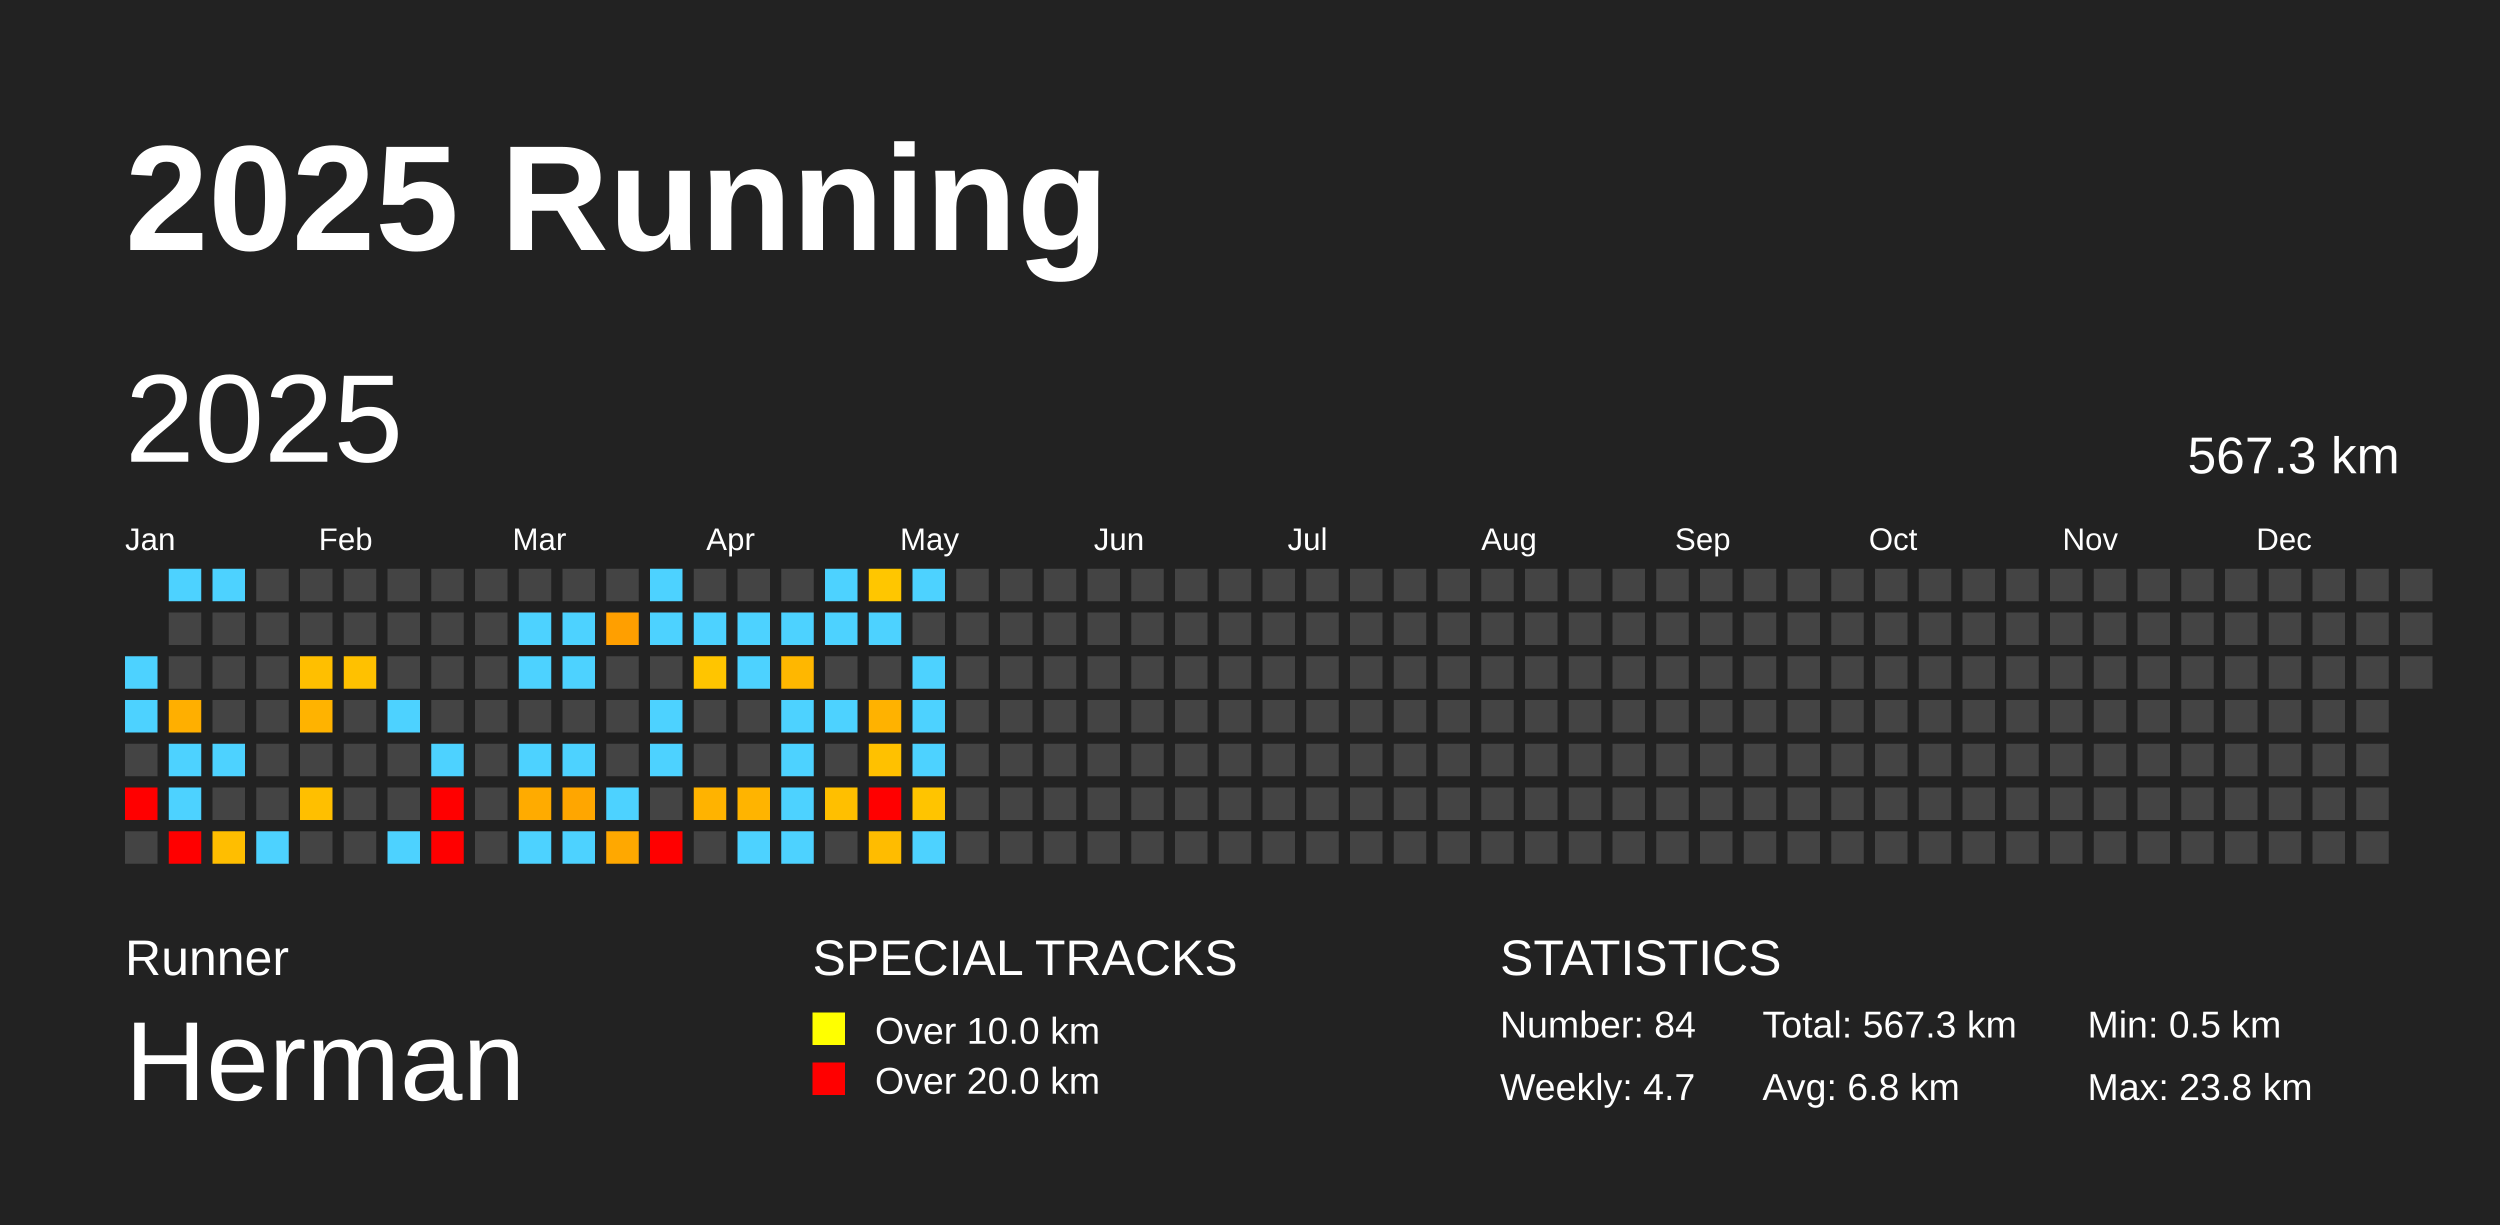
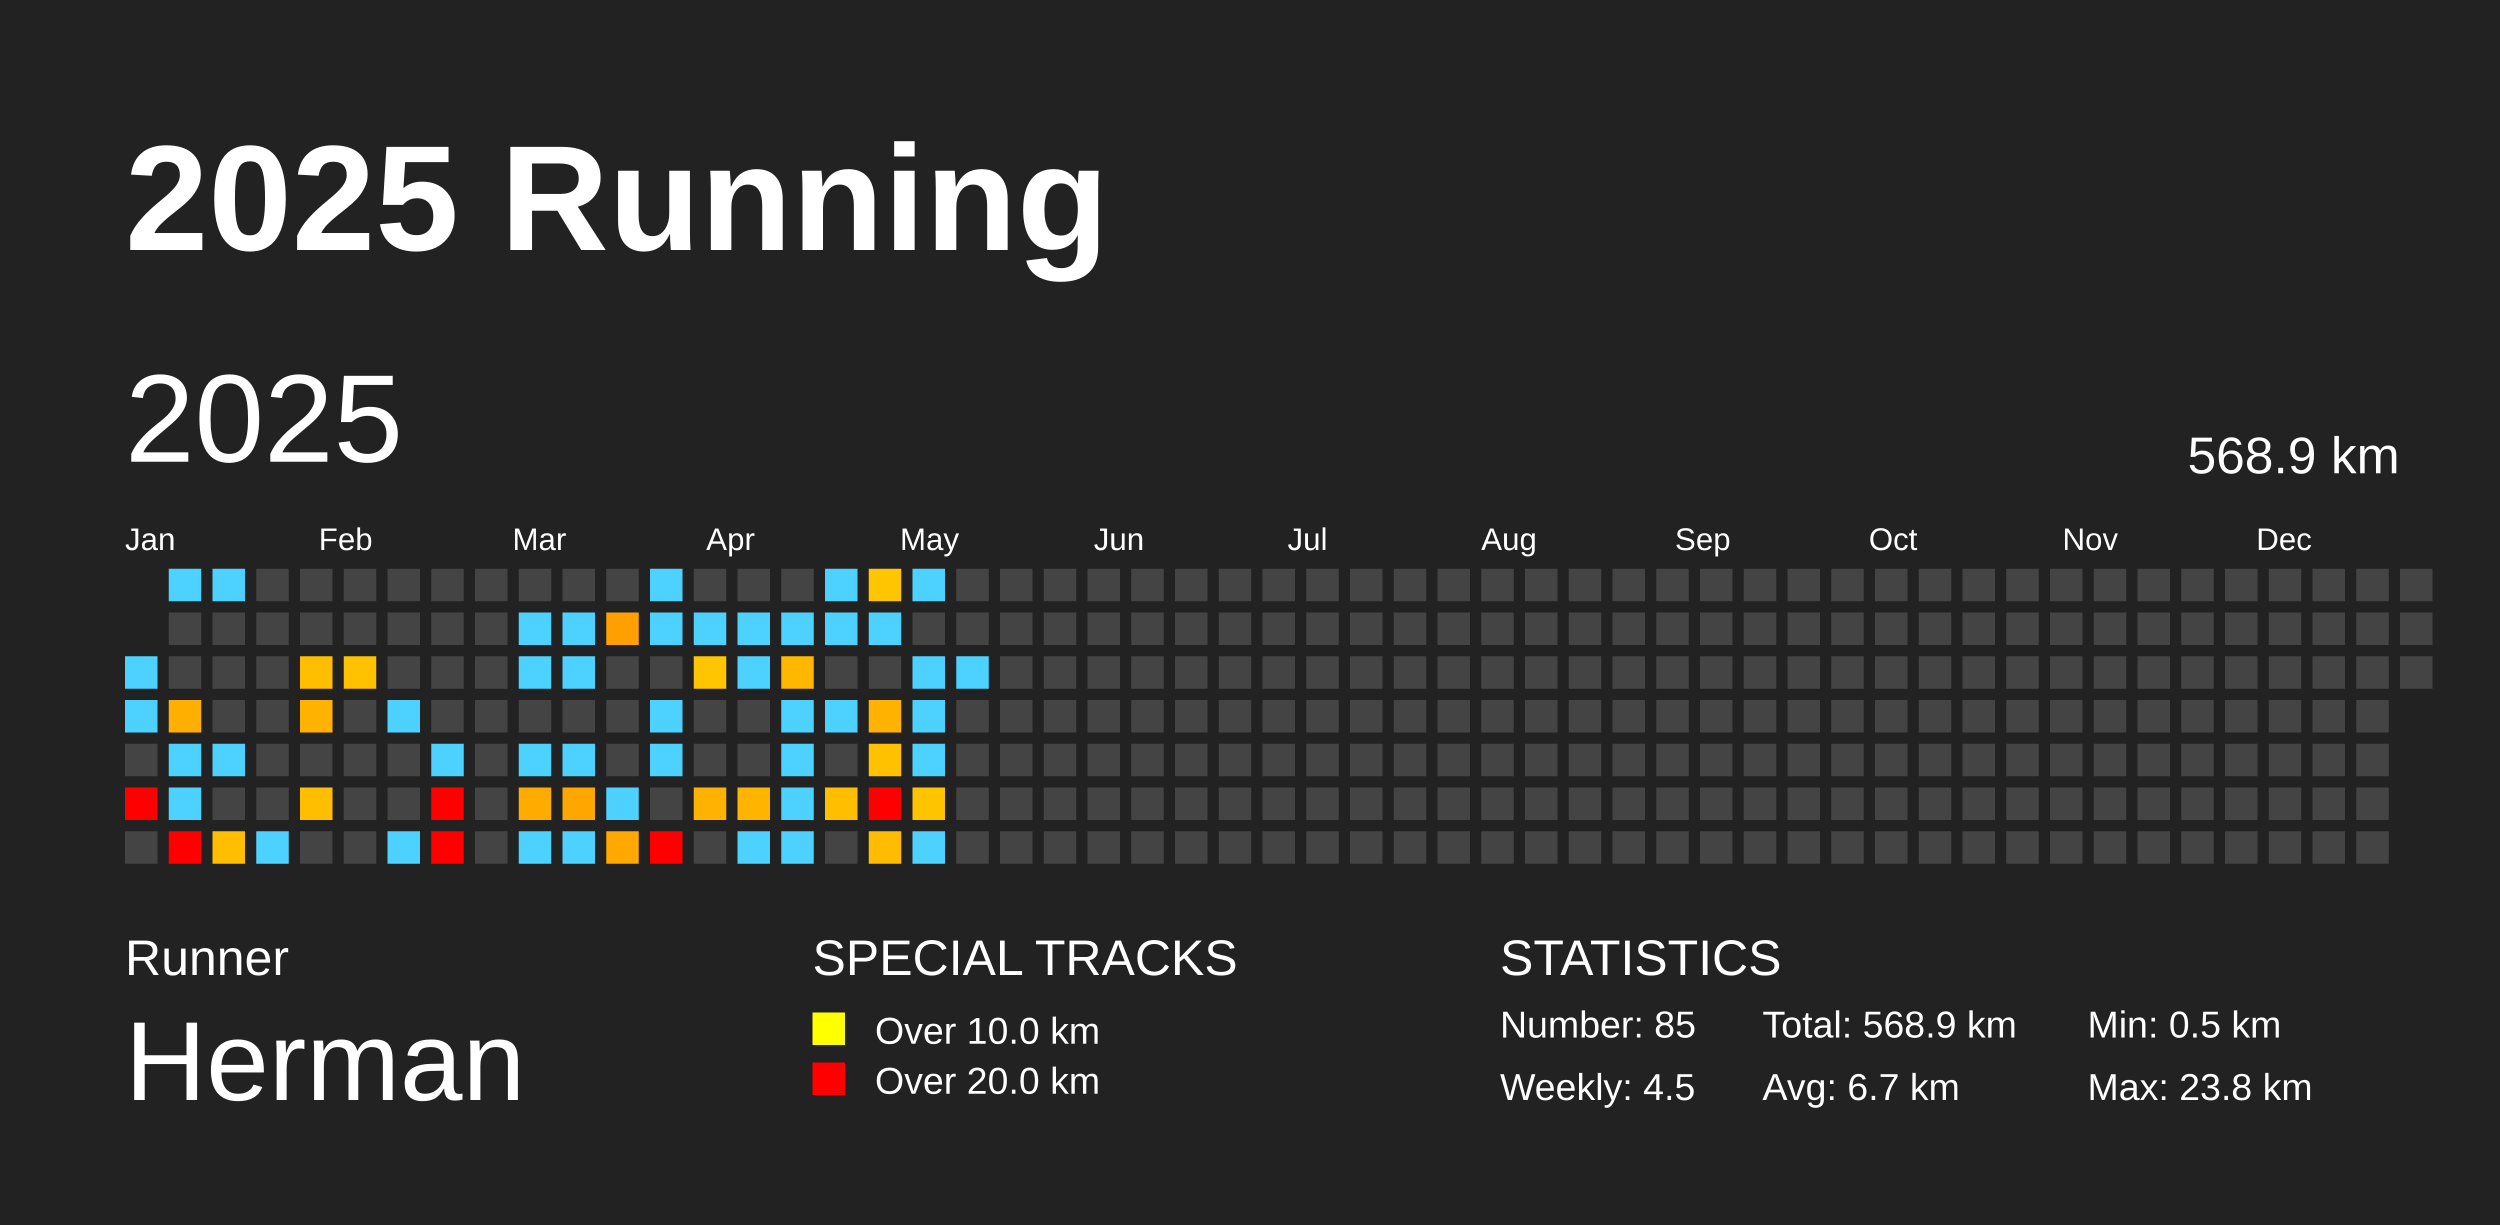
<svg xmlns="http://www.w3.org/2000/svg" baseProfile="full" height="98mm" version="1.1" viewBox="0,0,200,98" width="200mm">
  <defs />
  <rect fill="#222222" height="98" width="200" x="0" y="0" />
  <text fill="#FFFFFF" style="font-size:12px; font-family:Arial; font-weight:bold;" x="10" y="20">2025 Running</text>
  <text fill="#FFFFFF" style="font-size:4px; font-family:Arial" x="10" y="78">Runner</text>
  <text fill="#FFFFFF" style="font-size:9px; font-family:Arial" x="10" y="88">Herman</text>
  <text fill="#FFFFFF" style="font-size:4px; font-family:Arial" x="65" y="78">SPECIAL TRACKS</text>
  <rect fill="yellow" height="2.6" width="2.6" x="65" y="81" />
  <text fill="#FFFFFF" style="font-size:3px; font-family:Arial" x="70" y="83.5">Over 10.0 km</text>
  <rect fill="red" height="2.6" width="2.6" x="65" y="85" />
  <text fill="#FFFFFF" style="font-size:3px; font-family:Arial" x="70" y="87.5">Over 20.0 km</text>
  <text fill="#FFFFFF" style="font-size:4px; font-family:Arial" x="120" y="78">STATISTICS</text>
-   <text fill="#FFFFFF" style="font-size:3px; font-family:Arial" x="120" y="83">Number: 84</text>
-   <text fill="#FFFFFF" style="font-size:3px; font-family:Arial" x="120" y="88">Weekly: 4.7</text>
-   <text fill="#FFFFFF" style="font-size:3px; font-family:Arial" x="141" y="83">Total: 567.3 km</text>
-   <text fill="#FFFFFF" style="font-size:3px; font-family:Arial" x="141" y="88">Avg: 6.8 km</text>
+   <text fill="#FFFFFF" style="font-size:3px; font-family:Arial" x="120" y="83">Number: 85</text>
+   <text fill="#FFFFFF" style="font-size:3px; font-family:Arial" x="120" y="88">Weekly: 4.5</text>
+   <text fill="#FFFFFF" style="font-size:3px; font-family:Arial" x="141" y="83">Total: 568.9 km</text>
+   <text fill="#FFFFFF" style="font-size:3px; font-family:Arial" x="141" y="88">Avg: 6.7 km</text>
  <text fill="#FFFFFF" style="font-size:3px; font-family:Arial" x="167" y="83">Min: 0.5 km</text>
  <text fill="#FFFFFF" style="font-size:3px; font-family:Arial" x="167" y="88">Max: 23.8 km</text>
  <text dominant-baseline="hanging" fill="#FFFFFF" style="font-size:10.0px; font-family:Arial;" x="10" y="30">2025</text>
-   <text dominant-baseline="hanging" fill="#FFFFFF" style="font-size:4.125px; font-family:Arial;" x="175" y="35">567.3 km</text>
+   <text dominant-baseline="hanging" fill="#FFFFFF" style="font-size:4.125px; font-family:Arial;" x="175" y="35">568.9 km</text>
  <text fill="#FFFFFF" style="font-size:2.5px; font-family:Arial" x="10.0" y="44">Jan</text>
  <text fill="#FFFFFF" style="font-size:2.5px; font-family:Arial" x="25.5" y="44">Feb</text>
  <text fill="#FFFFFF" style="font-size:2.5px; font-family:Arial" x="41.0" y="44">Mar</text>
  <text fill="#FFFFFF" style="font-size:2.5px; font-family:Arial" x="56.5" y="44">Apr</text>
  <text fill="#FFFFFF" style="font-size:2.5px; font-family:Arial" x="72.0" y="44">May</text>
  <text fill="#FFFFFF" style="font-size:2.5px; font-family:Arial" x="87.5" y="44">Jun</text>
  <text fill="#FFFFFF" style="font-size:2.5px; font-family:Arial" x="103.0" y="44">Jul</text>
  <text fill="#FFFFFF" style="font-size:2.5px; font-family:Arial" x="118.5" y="44">Aug</text>
  <text fill="#FFFFFF" style="font-size:2.5px; font-family:Arial" x="134.0" y="44">Sep</text>
  <text fill="#FFFFFF" style="font-size:2.5px; font-family:Arial" x="149.5" y="44">Oct</text>
  <text fill="#FFFFFF" style="font-size:2.5px; font-family:Arial" x="165.0" y="44">Nov</text>
  <text fill="#FFFFFF" style="font-size:2.5px; font-family:Arial" x="180.5" y="44">Dec</text>
  <rect fill="#4dd2ff" height="2.6" width="2.6" x="10.0" y="52.5" />
  <rect fill="#4dd2ff" height="2.6" width="2.6" x="10.0" y="56.0" />
  <rect fill="#444444" height="2.6" width="2.6" x="10.0" y="59.5" />
  <rect fill="red" height="2.6" width="2.6" x="10.0" y="63.0" />
  <rect fill="#444444" height="2.6" width="2.6" x="10.0" y="66.5" />
  <rect fill="#4dd2ff" height="2.6" width="2.6" x="13.5" y="45.5" />
  <rect fill="#444444" height="2.6" width="2.6" x="13.5" y="49.0" />
  <rect fill="#444444" height="2.6" width="2.6" x="13.5" y="52.5" />
  <rect fill="#ffaf00" height="2.6" width="2.6" x="13.5" y="56.0" />
  <rect fill="#4dd2ff" height="2.6" width="2.6" x="13.5" y="59.5" />
  <rect fill="#4dd2ff" height="2.6" width="2.6" x="13.5" y="63.0" />
  <rect fill="red" height="2.6" width="2.6" x="13.5" y="66.5" />
  <rect fill="#4dd2ff" height="2.6" width="2.6" x="17.0" y="45.5" />
  <rect fill="#444444" height="2.6" width="2.6" x="17.0" y="49.0" />
  <rect fill="#444444" height="2.6" width="2.6" x="17.0" y="52.5" />
  <rect fill="#444444" height="2.6" width="2.6" x="17.0" y="56.0" />
  <rect fill="#4dd2ff" height="2.6" width="2.6" x="17.0" y="59.5" />
  <rect fill="#444444" height="2.6" width="2.6" x="17.0" y="63.0" />
  <rect fill="#ffbe00" height="2.6" width="2.6" x="17.0" y="66.5" />
  <rect fill="#444444" height="2.6" width="2.6" x="20.5" y="45.5" />
  <rect fill="#444444" height="2.6" width="2.6" x="20.5" y="49.0" />
  <rect fill="#444444" height="2.6" width="2.6" x="20.5" y="52.5" />
  <rect fill="#444444" height="2.6" width="2.6" x="20.5" y="56.0" />
  <rect fill="#444444" height="2.6" width="2.6" x="20.5" y="59.5" />
  <rect fill="#444444" height="2.6" width="2.6" x="20.5" y="63.0" />
  <rect fill="#4dd2ff" height="2.6" width="2.6" x="20.5" y="66.5" />
  <rect fill="#444444" height="2.6" width="2.6" x="24.0" y="45.5" />
  <rect fill="#444444" height="2.6" width="2.6" x="24.0" y="49.0" />
  <rect fill="#ffbf00" height="2.6" width="2.6" x="24.0" y="52.5" />
  <rect fill="#ffb300" height="2.6" width="2.6" x="24.0" y="56.0" />
  <rect fill="#444444" height="2.6" width="2.6" x="24.0" y="59.5" />
  <rect fill="#ffbf00" height="2.6" width="2.6" x="24.0" y="63.0" />
  <rect fill="#444444" height="2.6" width="2.6" x="24.0" y="66.5" />
  <rect fill="#444444" height="2.6" width="2.6" x="27.5" y="45.5" />
  <rect fill="#444444" height="2.6" width="2.6" x="27.5" y="49.0" />
  <rect fill="#ffc100" height="2.6" width="2.6" x="27.5" y="52.5" />
  <rect fill="#444444" height="2.6" width="2.6" x="27.5" y="56.0" />
  <rect fill="#444444" height="2.6" width="2.6" x="27.5" y="59.5" />
  <rect fill="#444444" height="2.6" width="2.6" x="27.5" y="63.0" />
  <rect fill="#444444" height="2.6" width="2.6" x="27.5" y="66.5" />
  <rect fill="#444444" height="2.6" width="2.6" x="31.0" y="45.5" />
  <rect fill="#444444" height="2.6" width="2.6" x="31.0" y="49.0" />
  <rect fill="#444444" height="2.6" width="2.6" x="31.0" y="52.5" />
  <rect fill="#4dd2ff" height="2.6" width="2.6" x="31.0" y="56.0" />
  <rect fill="#444444" height="2.6" width="2.6" x="31.0" y="59.5" />
  <rect fill="#444444" height="2.6" width="2.6" x="31.0" y="63.0" />
  <rect fill="#4dd2ff" height="2.6" width="2.6" x="31.0" y="66.5" />
  <rect fill="#444444" height="2.6" width="2.6" x="34.5" y="45.5" />
  <rect fill="#444444" height="2.6" width="2.6" x="34.5" y="49.0" />
  <rect fill="#444444" height="2.6" width="2.6" x="34.5" y="52.5" />
  <rect fill="#444444" height="2.6" width="2.6" x="34.5" y="56.0" />
  <rect fill="#4dd2ff" height="2.6" width="2.6" x="34.5" y="59.5" />
  <rect fill="red" height="2.6" width="2.6" x="34.5" y="63.0" />
  <rect fill="red" height="2.6" width="2.6" x="34.5" y="66.5" />
  <rect fill="#444444" height="2.6" width="2.6" x="38.0" y="45.5" />
  <rect fill="#444444" height="2.6" width="2.6" x="38.0" y="49.0" />
  <rect fill="#444444" height="2.6" width="2.6" x="38.0" y="52.5" />
  <rect fill="#444444" height="2.6" width="2.6" x="38.0" y="56.0" />
  <rect fill="#444444" height="2.6" width="2.6" x="38.0" y="59.5" />
  <rect fill="#444444" height="2.6" width="2.6" x="38.0" y="63.0" />
  <rect fill="#444444" height="2.6" width="2.6" x="38.0" y="66.5" />
  <rect fill="#444444" height="2.6" width="2.6" x="41.5" y="45.5" />
  <rect fill="#4dd2ff" height="2.6" width="2.6" x="41.5" y="49.0" />
  <rect fill="#4dd2ff" height="2.6" width="2.6" x="41.5" y="52.5" />
  <rect fill="#444444" height="2.6" width="2.6" x="41.5" y="56.0" />
  <rect fill="#4dd2ff" height="2.6" width="2.6" x="41.5" y="59.5" />
  <rect fill="#ffab00" height="2.6" width="2.6" x="41.5" y="63.0" />
  <rect fill="#4dd2ff" height="2.6" width="2.6" x="41.5" y="66.5" />
  <rect fill="#444444" height="2.6" width="2.6" x="45.0" y="45.5" />
  <rect fill="#4dd2ff" height="2.6" width="2.6" x="45.0" y="49.0" />
  <rect fill="#4dd2ff" height="2.6" width="2.6" x="45.0" y="52.5" />
  <rect fill="#444444" height="2.6" width="2.6" x="45.0" y="56.0" />
  <rect fill="#4dd2ff" height="2.6" width="2.6" x="45.0" y="59.5" />
  <rect fill="#ffa600" height="2.6" width="2.6" x="45.0" y="63.0" />
  <rect fill="#4dd2ff" height="2.6" width="2.6" x="45.0" y="66.5" />
  <rect fill="#444444" height="2.6" width="2.6" x="48.5" y="45.5" />
  <rect fill="#ff9f00" height="2.6" width="2.6" x="48.5" y="49.0" />
  <rect fill="#444444" height="2.6" width="2.6" x="48.5" y="52.5" />
  <rect fill="#444444" height="2.6" width="2.6" x="48.5" y="56.0" />
  <rect fill="#444444" height="2.6" width="2.6" x="48.5" y="59.5" />
  <rect fill="#4dd2ff" height="2.6" width="2.6" x="48.5" y="63.0" />
  <rect fill="#ffa800" height="2.6" width="2.6" x="48.5" y="66.5" />
  <rect fill="#4dd2ff" height="2.6" width="2.6" x="52.0" y="45.5" />
  <rect fill="#4dd2ff" height="2.6" width="2.6" x="52.0" y="49.0" />
  <rect fill="#444444" height="2.6" width="2.6" x="52.0" y="52.5" />
  <rect fill="#4dd2ff" height="2.6" width="2.6" x="52.0" y="56.0" />
  <rect fill="#4dd2ff" height="2.6" width="2.6" x="52.0" y="59.5" />
  <rect fill="#444444" height="2.6" width="2.6" x="52.0" y="63.0" />
  <rect fill="red" height="2.6" width="2.6" x="52.0" y="66.5" />
  <rect fill="#444444" height="2.6" width="2.6" x="55.5" y="45.5" />
  <rect fill="#4dd2ff" height="2.6" width="2.6" x="55.5" y="49.0" />
  <rect fill="#ffc500" height="2.6" width="2.6" x="55.5" y="52.5" />
  <rect fill="#444444" height="2.6" width="2.6" x="55.5" y="56.0" />
  <rect fill="#444444" height="2.6" width="2.6" x="55.5" y="59.5" />
  <rect fill="#ffb300" height="2.6" width="2.6" x="55.5" y="63.0" />
  <rect fill="#444444" height="2.6" width="2.6" x="55.5" y="66.5" />
  <rect fill="#444444" height="2.6" width="2.6" x="59.0" y="45.5" />
  <rect fill="#4dd2ff" height="2.6" width="2.6" x="59.0" y="49.0" />
  <rect fill="#4dd2ff" height="2.6" width="2.6" x="59.0" y="52.5" />
  <rect fill="#444444" height="2.6" width="2.6" x="59.0" y="56.0" />
  <rect fill="#444444" height="2.6" width="2.6" x="59.0" y="59.5" />
  <rect fill="#ffb400" height="2.6" width="2.6" x="59.0" y="63.0" />
  <rect fill="#4dd2ff" height="2.6" width="2.6" x="59.0" y="66.5" />
  <rect fill="#444444" height="2.6" width="2.6" x="62.5" y="45.5" />
  <rect fill="#4dd2ff" height="2.6" width="2.6" x="62.5" y="49.0" />
  <rect fill="#ffb700" height="2.6" width="2.6" x="62.5" y="52.5" />
  <rect fill="#4dd2ff" height="2.6" width="2.6" x="62.5" y="56.0" />
  <rect fill="#4dd2ff" height="2.6" width="2.6" x="62.5" y="59.5" />
  <rect fill="#4dd2ff" height="2.6" width="2.6" x="62.5" y="63.0" />
  <rect fill="#4dd2ff" height="2.6" width="2.6" x="62.5" y="66.5" />
  <rect fill="#4dd2ff" height="2.6" width="2.6" x="66.0" y="45.5" />
  <rect fill="#4dd2ff" height="2.6" width="2.6" x="66.0" y="49.0" />
  <rect fill="#444444" height="2.6" width="2.6" x="66.0" y="52.5" />
  <rect fill="#4dd2ff" height="2.6" width="2.6" x="66.0" y="56.0" />
  <rect fill="#444444" height="2.6" width="2.6" x="66.0" y="59.5" />
  <rect fill="#ffbf00" height="2.6" width="2.6" x="66.0" y="63.0" />
  <rect fill="#444444" height="2.6" width="2.6" x="66.0" y="66.5" />
  <rect fill="#ffc600" height="2.6" width="2.6" x="69.5" y="45.5" />
  <rect fill="#4dd2ff" height="2.6" width="2.6" x="69.5" y="49.0" />
  <rect fill="#444444" height="2.6" width="2.6" x="69.5" y="52.5" />
  <rect fill="#ffb200" height="2.6" width="2.6" x="69.5" y="56.0" />
  <rect fill="#ffc100" height="2.6" width="2.6" x="69.5" y="59.5" />
  <rect fill="red" height="2.6" width="2.6" x="69.5" y="63.0" />
  <rect fill="#ffbc00" height="2.6" width="2.6" x="69.5" y="66.5" />
  <rect fill="#4dd2ff" height="2.6" width="2.6" x="73.0" y="45.5" />
  <rect fill="#444444" height="2.6" width="2.6" x="73.0" y="49.0" />
  <rect fill="#4dd2ff" height="2.6" width="2.6" x="73.0" y="52.5" />
  <rect fill="#4dd2ff" height="2.6" width="2.6" x="73.0" y="56.0" />
  <rect fill="#4dd2ff" height="2.6" width="2.6" x="73.0" y="59.5" />
  <rect fill="#ffc400" height="2.6" width="2.6" x="73.0" y="63.0" />
  <rect fill="#4dd2ff" height="2.6" width="2.6" x="73.0" y="66.5" />
  <rect fill="#444444" height="2.6" width="2.6" x="76.5" y="45.5" />
  <rect fill="#444444" height="2.6" width="2.6" x="76.5" y="49.0" />
-   <rect fill="#444444" height="2.6" width="2.6" x="76.5" y="52.5" />
+   <rect fill="#4dd2ff" height="2.6" width="2.6" x="76.5" y="52.5" />
  <rect fill="#444444" height="2.6" width="2.6" x="76.5" y="56.0" />
  <rect fill="#444444" height="2.6" width="2.6" x="76.5" y="59.5" />
  <rect fill="#444444" height="2.6" width="2.6" x="76.5" y="63.0" />
  <rect fill="#444444" height="2.6" width="2.6" x="76.5" y="66.5" />
  <rect fill="#444444" height="2.6" width="2.6" x="80.0" y="45.5" />
  <rect fill="#444444" height="2.6" width="2.6" x="80.0" y="49.0" />
  <rect fill="#444444" height="2.6" width="2.6" x="80.0" y="52.5" />
  <rect fill="#444444" height="2.6" width="2.6" x="80.0" y="56.0" />
  <rect fill="#444444" height="2.6" width="2.6" x="80.0" y="59.5" />
  <rect fill="#444444" height="2.6" width="2.6" x="80.0" y="63.0" />
  <rect fill="#444444" height="2.6" width="2.6" x="80.0" y="66.5" />
  <rect fill="#444444" height="2.6" width="2.6" x="83.5" y="45.5" />
  <rect fill="#444444" height="2.6" width="2.6" x="83.5" y="49.0" />
  <rect fill="#444444" height="2.6" width="2.6" x="83.5" y="52.5" />
  <rect fill="#444444" height="2.6" width="2.6" x="83.5" y="56.0" />
  <rect fill="#444444" height="2.6" width="2.6" x="83.5" y="59.5" />
  <rect fill="#444444" height="2.6" width="2.6" x="83.5" y="63.0" />
  <rect fill="#444444" height="2.6" width="2.6" x="83.5" y="66.5" />
  <rect fill="#444444" height="2.6" width="2.6" x="87.0" y="45.5" />
  <rect fill="#444444" height="2.6" width="2.6" x="87.0" y="49.0" />
  <rect fill="#444444" height="2.6" width="2.6" x="87.0" y="52.5" />
  <rect fill="#444444" height="2.6" width="2.6" x="87.0" y="56.0" />
  <rect fill="#444444" height="2.6" width="2.6" x="87.0" y="59.5" />
  <rect fill="#444444" height="2.6" width="2.6" x="87.0" y="63.0" />
  <rect fill="#444444" height="2.6" width="2.6" x="87.0" y="66.5" />
  <rect fill="#444444" height="2.6" width="2.6" x="90.5" y="45.5" />
  <rect fill="#444444" height="2.6" width="2.6" x="90.5" y="49.0" />
  <rect fill="#444444" height="2.6" width="2.6" x="90.5" y="52.5" />
  <rect fill="#444444" height="2.6" width="2.6" x="90.5" y="56.0" />
  <rect fill="#444444" height="2.6" width="2.6" x="90.5" y="59.5" />
  <rect fill="#444444" height="2.6" width="2.6" x="90.5" y="63.0" />
  <rect fill="#444444" height="2.6" width="2.6" x="90.5" y="66.5" />
  <rect fill="#444444" height="2.6" width="2.6" x="94.0" y="45.5" />
  <rect fill="#444444" height="2.6" width="2.6" x="94.0" y="49.0" />
  <rect fill="#444444" height="2.6" width="2.6" x="94.0" y="52.5" />
  <rect fill="#444444" height="2.6" width="2.6" x="94.0" y="56.0" />
  <rect fill="#444444" height="2.6" width="2.6" x="94.0" y="59.5" />
  <rect fill="#444444" height="2.6" width="2.6" x="94.0" y="63.0" />
  <rect fill="#444444" height="2.6" width="2.6" x="94.0" y="66.5" />
  <rect fill="#444444" height="2.6" width="2.6" x="97.5" y="45.5" />
  <rect fill="#444444" height="2.6" width="2.6" x="97.5" y="49.0" />
  <rect fill="#444444" height="2.6" width="2.6" x="97.5" y="52.5" />
  <rect fill="#444444" height="2.6" width="2.6" x="97.5" y="56.0" />
  <rect fill="#444444" height="2.6" width="2.6" x="97.5" y="59.5" />
  <rect fill="#444444" height="2.6" width="2.6" x="97.5" y="63.0" />
  <rect fill="#444444" height="2.6" width="2.6" x="97.5" y="66.5" />
  <rect fill="#444444" height="2.6" width="2.6" x="101.0" y="45.5" />
  <rect fill="#444444" height="2.6" width="2.6" x="101.0" y="49.0" />
  <rect fill="#444444" height="2.6" width="2.6" x="101.0" y="52.5" />
  <rect fill="#444444" height="2.6" width="2.6" x="101.0" y="56.0" />
  <rect fill="#444444" height="2.6" width="2.6" x="101.0" y="59.5" />
  <rect fill="#444444" height="2.6" width="2.6" x="101.0" y="63.0" />
  <rect fill="#444444" height="2.6" width="2.6" x="101.0" y="66.5" />
  <rect fill="#444444" height="2.6" width="2.6" x="104.5" y="45.5" />
  <rect fill="#444444" height="2.6" width="2.6" x="104.5" y="49.0" />
  <rect fill="#444444" height="2.6" width="2.6" x="104.5" y="52.5" />
  <rect fill="#444444" height="2.6" width="2.6" x="104.5" y="56.0" />
  <rect fill="#444444" height="2.6" width="2.6" x="104.5" y="59.5" />
  <rect fill="#444444" height="2.6" width="2.6" x="104.5" y="63.0" />
  <rect fill="#444444" height="2.6" width="2.6" x="104.5" y="66.5" />
  <rect fill="#444444" height="2.6" width="2.6" x="108.0" y="45.5" />
  <rect fill="#444444" height="2.6" width="2.6" x="108.0" y="49.0" />
  <rect fill="#444444" height="2.6" width="2.6" x="108.0" y="52.5" />
  <rect fill="#444444" height="2.6" width="2.6" x="108.0" y="56.0" />
  <rect fill="#444444" height="2.6" width="2.6" x="108.0" y="59.5" />
  <rect fill="#444444" height="2.6" width="2.6" x="108.0" y="63.0" />
  <rect fill="#444444" height="2.6" width="2.6" x="108.0" y="66.5" />
  <rect fill="#444444" height="2.6" width="2.6" x="111.5" y="45.5" />
  <rect fill="#444444" height="2.6" width="2.6" x="111.5" y="49.0" />
  <rect fill="#444444" height="2.6" width="2.6" x="111.5" y="52.5" />
  <rect fill="#444444" height="2.6" width="2.6" x="111.5" y="56.0" />
  <rect fill="#444444" height="2.6" width="2.6" x="111.5" y="59.5" />
  <rect fill="#444444" height="2.6" width="2.6" x="111.5" y="63.0" />
  <rect fill="#444444" height="2.6" width="2.6" x="111.5" y="66.5" />
  <rect fill="#444444" height="2.6" width="2.6" x="115.0" y="45.5" />
  <rect fill="#444444" height="2.6" width="2.6" x="115.0" y="49.0" />
  <rect fill="#444444" height="2.6" width="2.6" x="115.0" y="52.5" />
  <rect fill="#444444" height="2.6" width="2.6" x="115.0" y="56.0" />
  <rect fill="#444444" height="2.6" width="2.6" x="115.0" y="59.5" />
  <rect fill="#444444" height="2.6" width="2.6" x="115.0" y="63.0" />
  <rect fill="#444444" height="2.6" width="2.6" x="115.0" y="66.5" />
  <rect fill="#444444" height="2.6" width="2.6" x="118.5" y="45.5" />
  <rect fill="#444444" height="2.6" width="2.6" x="118.5" y="49.0" />
  <rect fill="#444444" height="2.6" width="2.6" x="118.5" y="52.5" />
  <rect fill="#444444" height="2.6" width="2.6" x="118.5" y="56.0" />
  <rect fill="#444444" height="2.6" width="2.6" x="118.5" y="59.5" />
  <rect fill="#444444" height="2.6" width="2.6" x="118.5" y="63.0" />
  <rect fill="#444444" height="2.6" width="2.6" x="118.5" y="66.5" />
  <rect fill="#444444" height="2.6" width="2.6" x="122.0" y="45.5" />
  <rect fill="#444444" height="2.6" width="2.6" x="122.0" y="49.0" />
  <rect fill="#444444" height="2.6" width="2.6" x="122.0" y="52.5" />
  <rect fill="#444444" height="2.6" width="2.6" x="122.0" y="56.0" />
  <rect fill="#444444" height="2.6" width="2.6" x="122.0" y="59.5" />
  <rect fill="#444444" height="2.6" width="2.6" x="122.0" y="63.0" />
  <rect fill="#444444" height="2.6" width="2.6" x="122.0" y="66.5" />
  <rect fill="#444444" height="2.6" width="2.6" x="125.5" y="45.5" />
  <rect fill="#444444" height="2.6" width="2.6" x="125.5" y="49.0" />
  <rect fill="#444444" height="2.6" width="2.6" x="125.5" y="52.5" />
  <rect fill="#444444" height="2.6" width="2.6" x="125.5" y="56.0" />
  <rect fill="#444444" height="2.6" width="2.6" x="125.5" y="59.5" />
  <rect fill="#444444" height="2.6" width="2.6" x="125.5" y="63.0" />
  <rect fill="#444444" height="2.6" width="2.6" x="125.5" y="66.5" />
  <rect fill="#444444" height="2.6" width="2.6" x="129.0" y="45.5" />
  <rect fill="#444444" height="2.6" width="2.6" x="129.0" y="49.0" />
  <rect fill="#444444" height="2.6" width="2.6" x="129.0" y="52.5" />
  <rect fill="#444444" height="2.6" width="2.6" x="129.0" y="56.0" />
  <rect fill="#444444" height="2.6" width="2.6" x="129.0" y="59.5" />
  <rect fill="#444444" height="2.6" width="2.6" x="129.0" y="63.0" />
  <rect fill="#444444" height="2.6" width="2.6" x="129.0" y="66.5" />
  <rect fill="#444444" height="2.6" width="2.6" x="132.5" y="45.5" />
  <rect fill="#444444" height="2.6" width="2.6" x="132.5" y="49.0" />
  <rect fill="#444444" height="2.6" width="2.6" x="132.5" y="52.5" />
  <rect fill="#444444" height="2.6" width="2.6" x="132.5" y="56.0" />
  <rect fill="#444444" height="2.6" width="2.6" x="132.5" y="59.5" />
  <rect fill="#444444" height="2.6" width="2.6" x="132.5" y="63.0" />
  <rect fill="#444444" height="2.6" width="2.6" x="132.5" y="66.5" />
  <rect fill="#444444" height="2.6" width="2.6" x="136.0" y="45.5" />
  <rect fill="#444444" height="2.6" width="2.6" x="136.0" y="49.0" />
  <rect fill="#444444" height="2.6" width="2.6" x="136.0" y="52.5" />
  <rect fill="#444444" height="2.6" width="2.6" x="136.0" y="56.0" />
  <rect fill="#444444" height="2.6" width="2.6" x="136.0" y="59.5" />
  <rect fill="#444444" height="2.6" width="2.6" x="136.0" y="63.0" />
  <rect fill="#444444" height="2.6" width="2.6" x="136.0" y="66.5" />
  <rect fill="#444444" height="2.6" width="2.6" x="139.5" y="45.5" />
  <rect fill="#444444" height="2.6" width="2.6" x="139.5" y="49.0" />
  <rect fill="#444444" height="2.6" width="2.6" x="139.5" y="52.5" />
  <rect fill="#444444" height="2.6" width="2.6" x="139.5" y="56.0" />
  <rect fill="#444444" height="2.6" width="2.6" x="139.5" y="59.5" />
  <rect fill="#444444" height="2.6" width="2.6" x="139.5" y="63.0" />
  <rect fill="#444444" height="2.6" width="2.6" x="139.5" y="66.5" />
  <rect fill="#444444" height="2.6" width="2.6" x="143.0" y="45.5" />
  <rect fill="#444444" height="2.6" width="2.6" x="143.0" y="49.0" />
  <rect fill="#444444" height="2.6" width="2.6" x="143.0" y="52.5" />
  <rect fill="#444444" height="2.6" width="2.6" x="143.0" y="56.0" />
  <rect fill="#444444" height="2.6" width="2.6" x="143.0" y="59.5" />
  <rect fill="#444444" height="2.6" width="2.6" x="143.0" y="63.0" />
  <rect fill="#444444" height="2.6" width="2.6" x="143.0" y="66.5" />
  <rect fill="#444444" height="2.6" width="2.6" x="146.5" y="45.5" />
  <rect fill="#444444" height="2.6" width="2.6" x="146.5" y="49.0" />
  <rect fill="#444444" height="2.6" width="2.6" x="146.5" y="52.5" />
  <rect fill="#444444" height="2.6" width="2.6" x="146.5" y="56.0" />
  <rect fill="#444444" height="2.6" width="2.6" x="146.5" y="59.5" />
  <rect fill="#444444" height="2.6" width="2.6" x="146.5" y="63.0" />
  <rect fill="#444444" height="2.6" width="2.6" x="146.5" y="66.5" />
  <rect fill="#444444" height="2.6" width="2.6" x="150.0" y="45.5" />
  <rect fill="#444444" height="2.6" width="2.6" x="150.0" y="49.0" />
  <rect fill="#444444" height="2.6" width="2.6" x="150.0" y="52.5" />
  <rect fill="#444444" height="2.6" width="2.6" x="150.0" y="56.0" />
  <rect fill="#444444" height="2.6" width="2.6" x="150.0" y="59.5" />
  <rect fill="#444444" height="2.6" width="2.6" x="150.0" y="63.0" />
  <rect fill="#444444" height="2.6" width="2.6" x="150.0" y="66.5" />
  <rect fill="#444444" height="2.6" width="2.6" x="153.5" y="45.5" />
  <rect fill="#444444" height="2.6" width="2.6" x="153.5" y="49.0" />
  <rect fill="#444444" height="2.6" width="2.6" x="153.5" y="52.5" />
  <rect fill="#444444" height="2.6" width="2.6" x="153.5" y="56.0" />
  <rect fill="#444444" height="2.6" width="2.6" x="153.5" y="59.5" />
  <rect fill="#444444" height="2.6" width="2.6" x="153.5" y="63.0" />
  <rect fill="#444444" height="2.6" width="2.6" x="153.5" y="66.5" />
  <rect fill="#444444" height="2.6" width="2.6" x="157.0" y="45.5" />
  <rect fill="#444444" height="2.6" width="2.6" x="157.0" y="49.0" />
  <rect fill="#444444" height="2.6" width="2.6" x="157.0" y="52.5" />
  <rect fill="#444444" height="2.6" width="2.6" x="157.0" y="56.0" />
  <rect fill="#444444" height="2.6" width="2.6" x="157.0" y="59.5" />
  <rect fill="#444444" height="2.6" width="2.6" x="157.0" y="63.0" />
  <rect fill="#444444" height="2.6" width="2.6" x="157.0" y="66.5" />
  <rect fill="#444444" height="2.6" width="2.6" x="160.5" y="45.5" />
  <rect fill="#444444" height="2.6" width="2.6" x="160.5" y="49.0" />
  <rect fill="#444444" height="2.6" width="2.6" x="160.5" y="52.5" />
  <rect fill="#444444" height="2.6" width="2.6" x="160.5" y="56.0" />
  <rect fill="#444444" height="2.6" width="2.6" x="160.5" y="59.5" />
  <rect fill="#444444" height="2.6" width="2.6" x="160.5" y="63.0" />
  <rect fill="#444444" height="2.6" width="2.6" x="160.5" y="66.5" />
  <rect fill="#444444" height="2.6" width="2.6" x="164.0" y="45.5" />
  <rect fill="#444444" height="2.6" width="2.6" x="164.0" y="49.0" />
  <rect fill="#444444" height="2.6" width="2.6" x="164.0" y="52.5" />
  <rect fill="#444444" height="2.6" width="2.6" x="164.0" y="56.0" />
  <rect fill="#444444" height="2.6" width="2.6" x="164.0" y="59.5" />
  <rect fill="#444444" height="2.6" width="2.6" x="164.0" y="63.0" />
  <rect fill="#444444" height="2.6" width="2.6" x="164.0" y="66.5" />
  <rect fill="#444444" height="2.6" width="2.6" x="167.5" y="45.5" />
  <rect fill="#444444" height="2.6" width="2.6" x="167.5" y="49.0" />
  <rect fill="#444444" height="2.6" width="2.6" x="167.5" y="52.5" />
  <rect fill="#444444" height="2.6" width="2.6" x="167.5" y="56.0" />
  <rect fill="#444444" height="2.6" width="2.6" x="167.5" y="59.5" />
  <rect fill="#444444" height="2.6" width="2.6" x="167.5" y="63.0" />
  <rect fill="#444444" height="2.6" width="2.6" x="167.5" y="66.5" />
  <rect fill="#444444" height="2.6" width="2.6" x="171.0" y="45.5" />
  <rect fill="#444444" height="2.6" width="2.6" x="171.0" y="49.0" />
  <rect fill="#444444" height="2.6" width="2.6" x="171.0" y="52.5" />
  <rect fill="#444444" height="2.6" width="2.6" x="171.0" y="56.0" />
  <rect fill="#444444" height="2.6" width="2.6" x="171.0" y="59.5" />
  <rect fill="#444444" height="2.6" width="2.6" x="171.0" y="63.0" />
  <rect fill="#444444" height="2.6" width="2.6" x="171.0" y="66.5" />
  <rect fill="#444444" height="2.6" width="2.6" x="174.5" y="45.5" />
  <rect fill="#444444" height="2.6" width="2.6" x="174.5" y="49.0" />
  <rect fill="#444444" height="2.6" width="2.6" x="174.5" y="52.5" />
  <rect fill="#444444" height="2.6" width="2.6" x="174.5" y="56.0" />
  <rect fill="#444444" height="2.6" width="2.6" x="174.5" y="59.5" />
  <rect fill="#444444" height="2.6" width="2.6" x="174.5" y="63.0" />
  <rect fill="#444444" height="2.6" width="2.6" x="174.5" y="66.5" />
  <rect fill="#444444" height="2.6" width="2.6" x="178.0" y="45.5" />
  <rect fill="#444444" height="2.6" width="2.6" x="178.0" y="49.0" />
  <rect fill="#444444" height="2.6" width="2.6" x="178.0" y="52.5" />
  <rect fill="#444444" height="2.6" width="2.6" x="178.0" y="56.0" />
  <rect fill="#444444" height="2.6" width="2.6" x="178.0" y="59.5" />
  <rect fill="#444444" height="2.6" width="2.6" x="178.0" y="63.0" />
  <rect fill="#444444" height="2.6" width="2.6" x="178.0" y="66.5" />
  <rect fill="#444444" height="2.6" width="2.6" x="181.5" y="45.5" />
  <rect fill="#444444" height="2.6" width="2.6" x="181.5" y="49.0" />
  <rect fill="#444444" height="2.6" width="2.6" x="181.5" y="52.5" />
  <rect fill="#444444" height="2.6" width="2.6" x="181.5" y="56.0" />
  <rect fill="#444444" height="2.6" width="2.6" x="181.5" y="59.5" />
  <rect fill="#444444" height="2.6" width="2.6" x="181.5" y="63.0" />
  <rect fill="#444444" height="2.6" width="2.6" x="181.5" y="66.5" />
  <rect fill="#444444" height="2.6" width="2.6" x="185.0" y="45.5" />
  <rect fill="#444444" height="2.6" width="2.6" x="185.0" y="49.0" />
  <rect fill="#444444" height="2.6" width="2.6" x="185.0" y="52.5" />
  <rect fill="#444444" height="2.6" width="2.6" x="185.0" y="56.0" />
  <rect fill="#444444" height="2.6" width="2.6" x="185.0" y="59.5" />
  <rect fill="#444444" height="2.6" width="2.6" x="185.0" y="63.0" />
  <rect fill="#444444" height="2.6" width="2.6" x="185.0" y="66.5" />
  <rect fill="#444444" height="2.6" width="2.6" x="188.5" y="45.5" />
  <rect fill="#444444" height="2.6" width="2.6" x="188.5" y="49.0" />
  <rect fill="#444444" height="2.6" width="2.6" x="188.5" y="52.5" />
  <rect fill="#444444" height="2.6" width="2.6" x="188.5" y="56.0" />
  <rect fill="#444444" height="2.6" width="2.6" x="188.5" y="59.5" />
  <rect fill="#444444" height="2.6" width="2.6" x="188.5" y="63.0" />
  <rect fill="#444444" height="2.6" width="2.6" x="188.5" y="66.5" />
  <rect fill="#444444" height="2.6" width="2.6" x="192.0" y="45.5" />
  <rect fill="#444444" height="2.6" width="2.6" x="192.0" y="49.0" />
  <rect fill="#444444" height="2.6" width="2.6" x="192.0" y="52.5" />
</svg>
